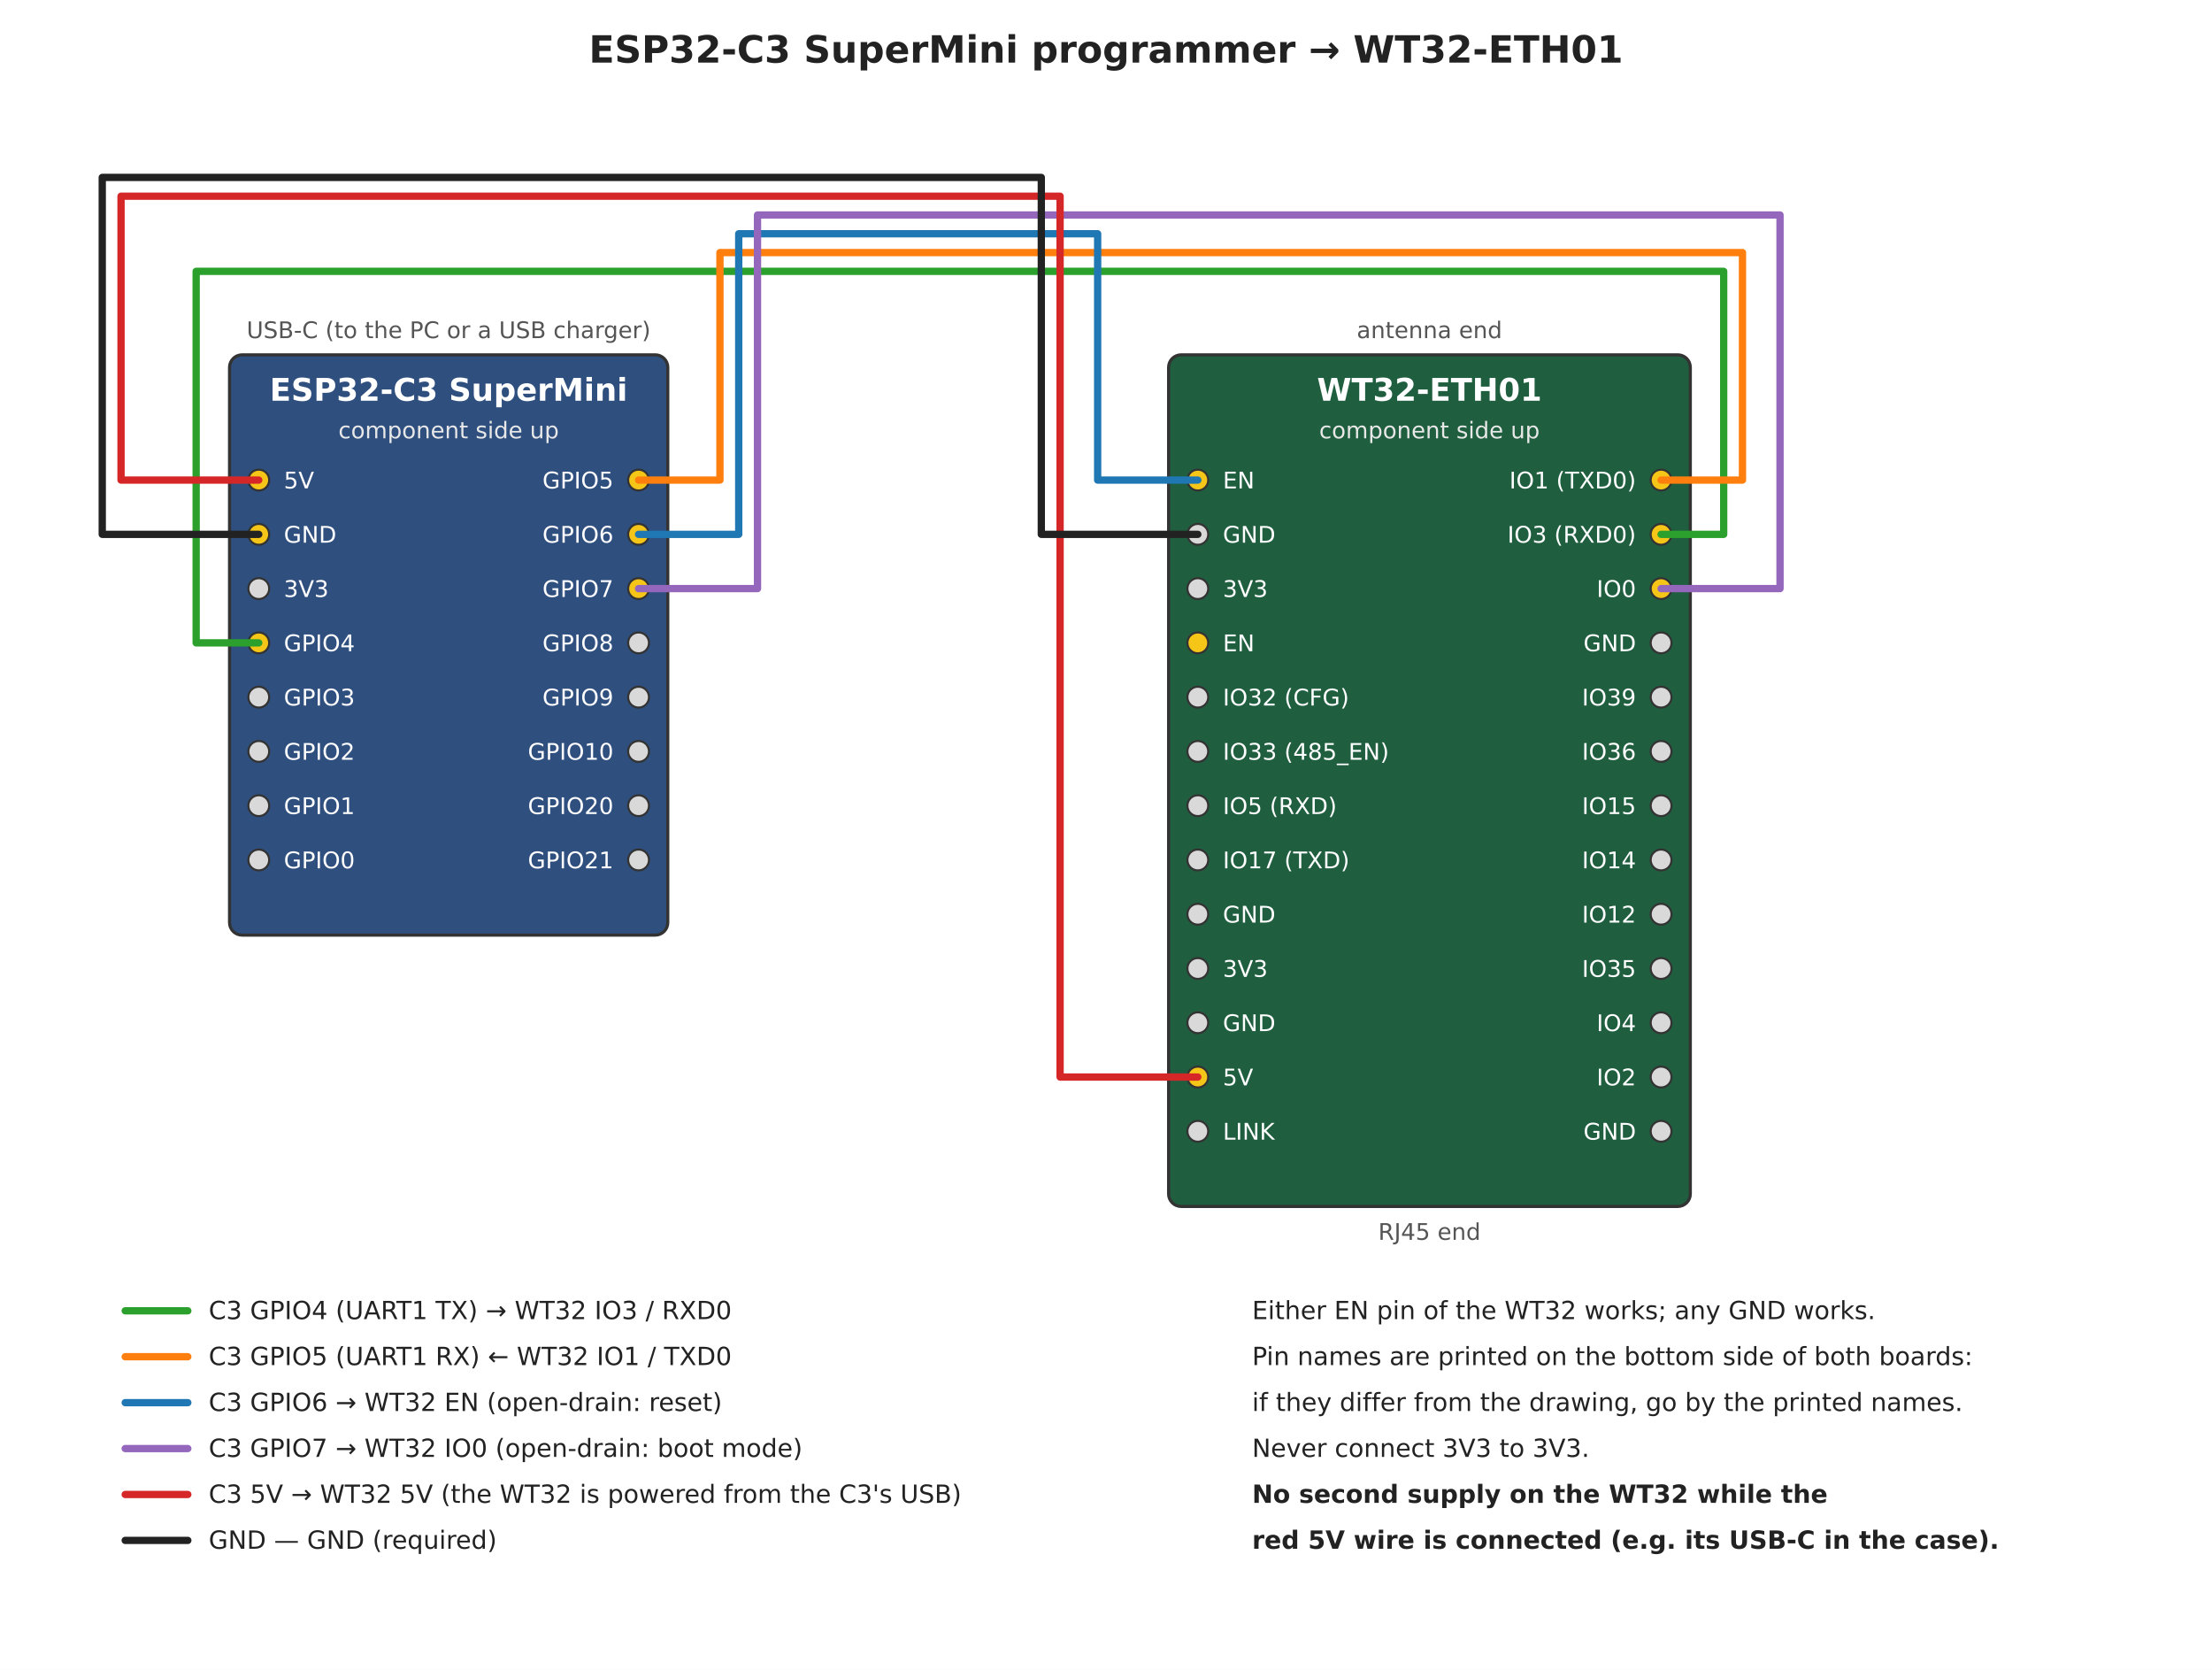
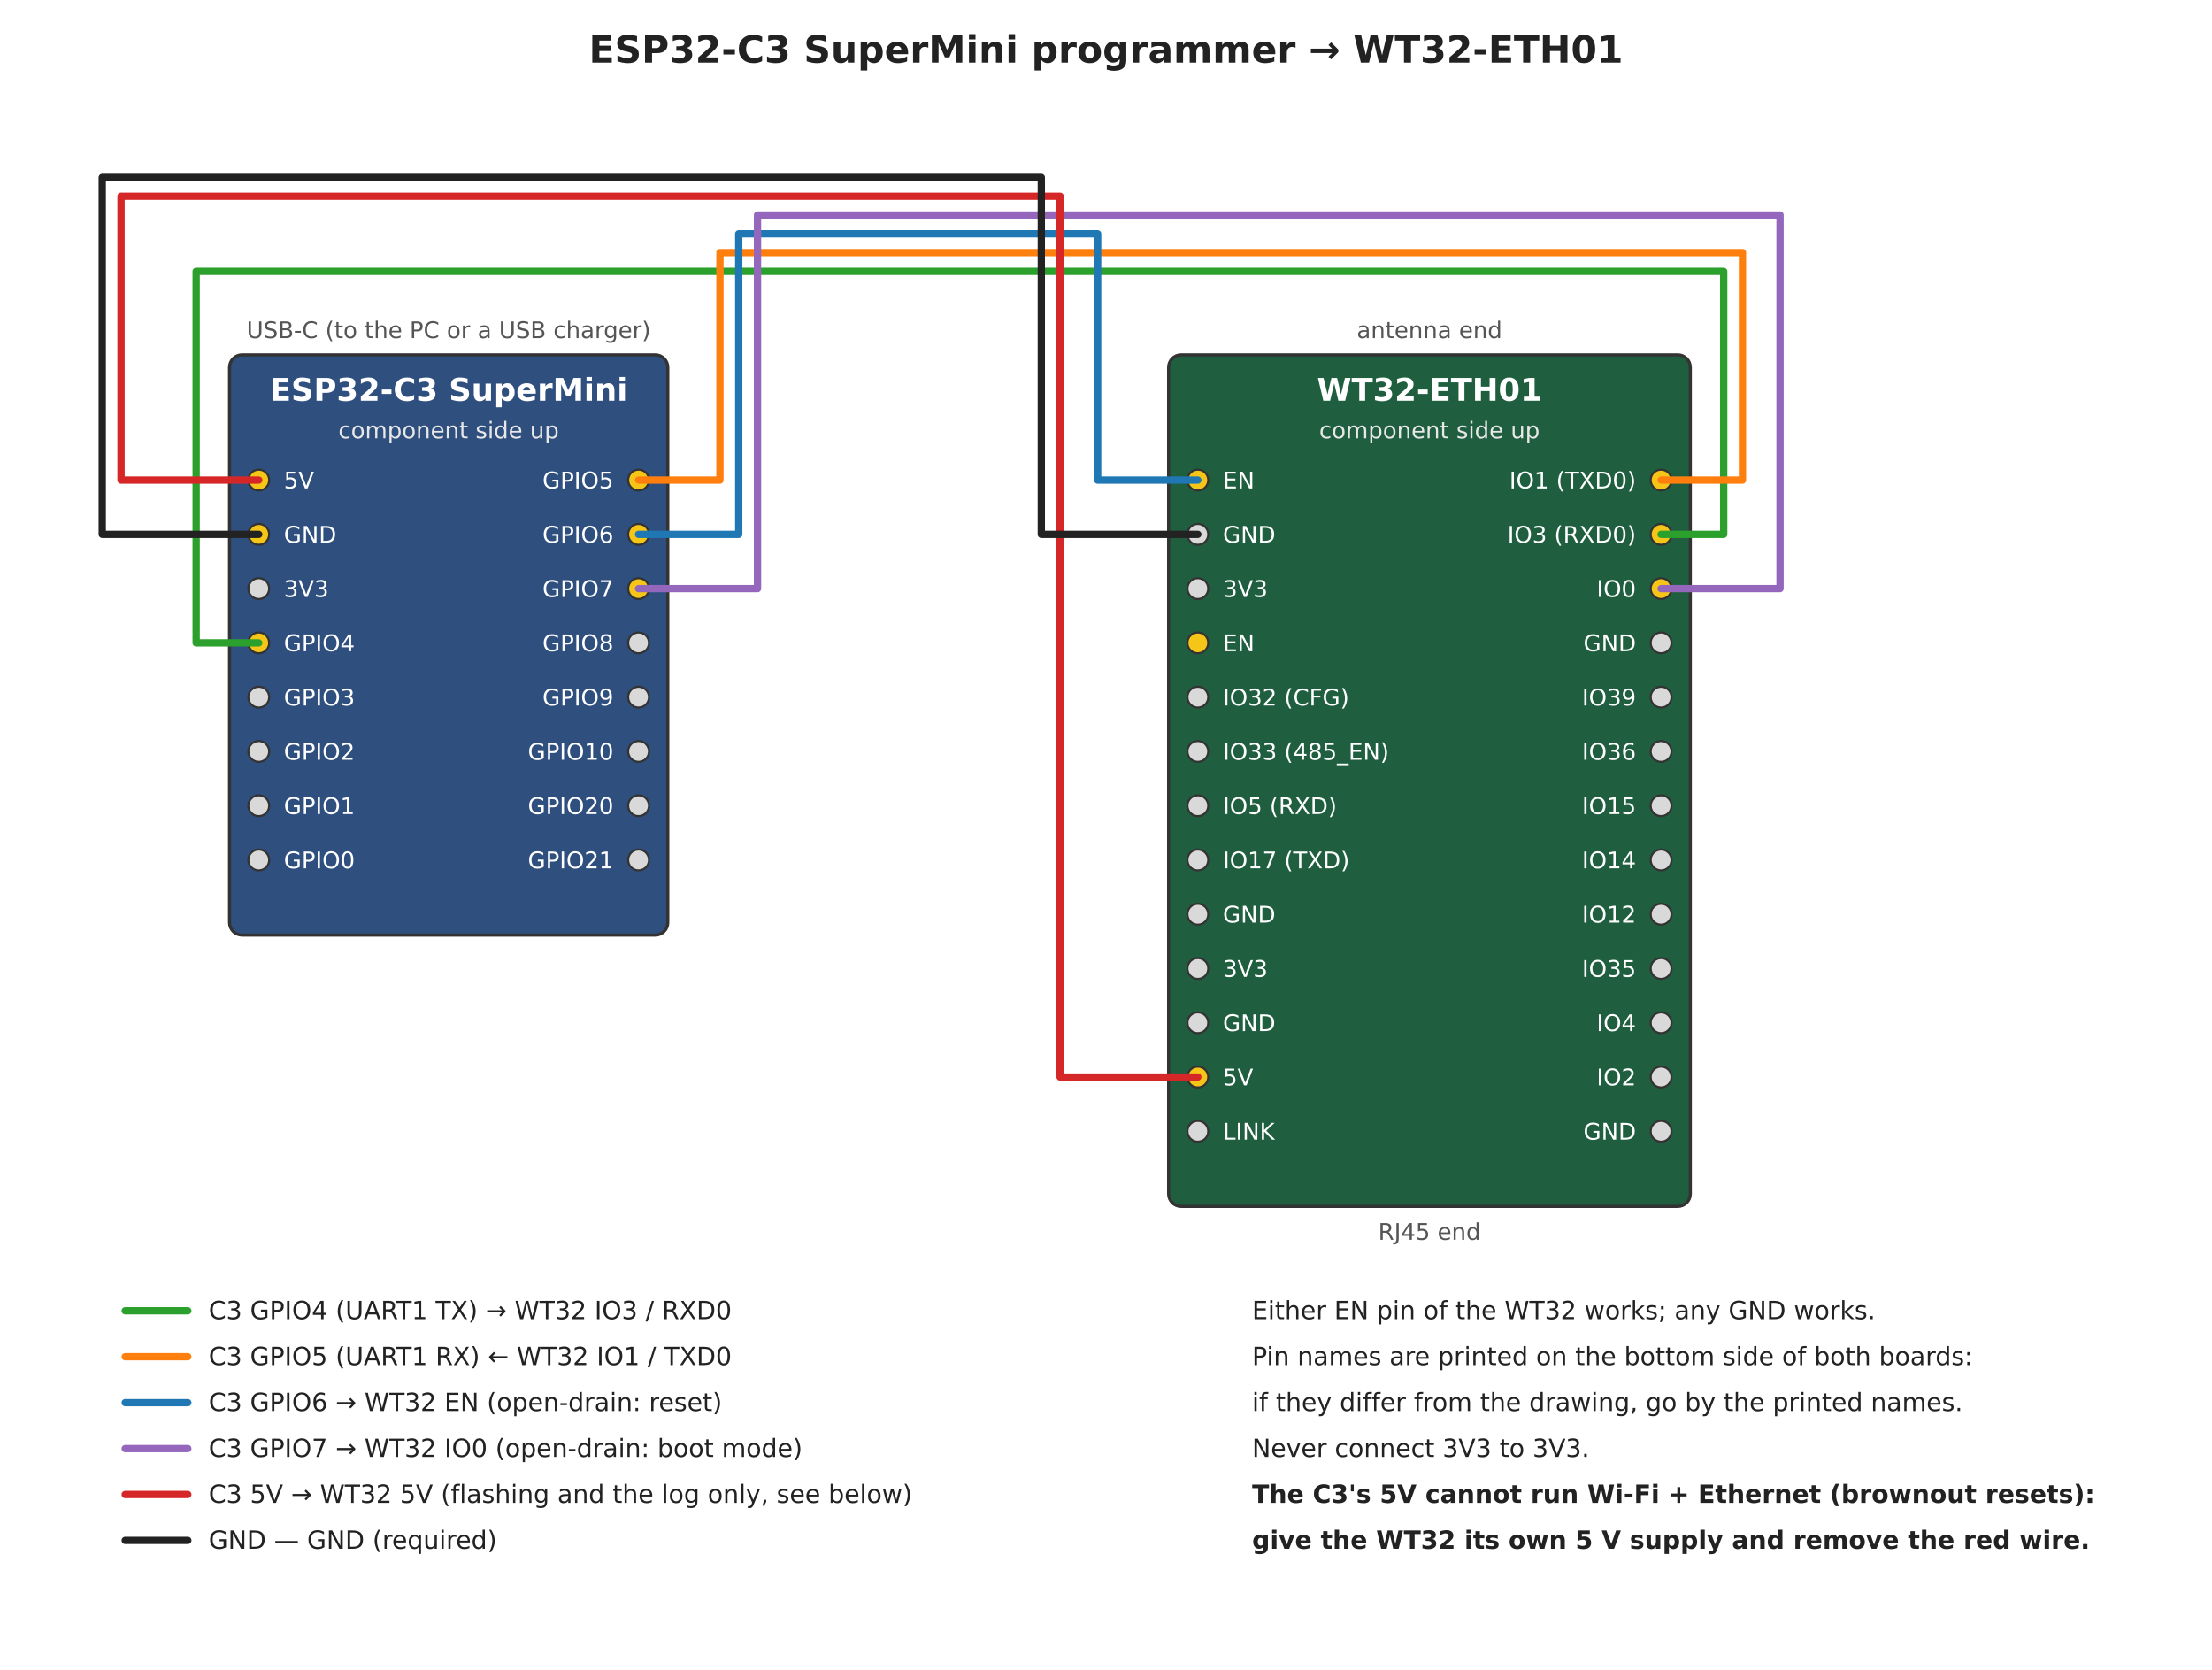
<svg xmlns="http://www.w3.org/2000/svg" width="1060" height="800" viewBox="0 0 1060 800">
  <rect width="1060" height="800" fill="#ffffff" />
  <text x="530.0" y="30.0" font-family="DejaVu Sans, Arial, sans-serif" font-size="18" text-anchor="middle" font-weight="bold" fill="#222222">ESP32-C3 SuperMini programmer → WT32-ETH01</text>
  <rect x="110.0" y="170.0" width="210.0" height="278.0" rx="6" fill="#2f4f7f" stroke="#333333" stroke-width="1.5" />
  <text x="215.0" y="192.0" font-family="DejaVu Sans, Arial, sans-serif" font-size="15" text-anchor="middle" font-weight="bold" fill="#ffffff">ESP32-C3 SuperMini</text>
  <text x="215.0" y="210.0" font-family="DejaVu Sans, Arial, sans-serif" font-size="11" text-anchor="middle" font-weight="normal" fill="#e8e8e8">component side up</text>
  <text x="215.0" y="162.0" font-family="DejaVu Sans, Arial, sans-serif" font-size="11" text-anchor="middle" font-weight="normal" fill="#555555">USB-C (to the PC or a USB charger)</text>
  <text x="215.0" y="464.0" font-family="DejaVu Sans, Arial, sans-serif" font-size="11" text-anchor="middle" font-weight="normal" fill="#555555" />
  <circle cx="124.0" cy="230.0" r="5" fill="#f5c518" stroke="#333" stroke-width="1" />
  <text x="136.0" y="234.0" font-family="DejaVu Sans, Arial, sans-serif" font-size="11" text-anchor="start" font-weight="normal" fill="#ffffff">5V</text>
  <circle cx="124.0" cy="256.0" r="5" fill="#f5c518" stroke="#333" stroke-width="1" />
  <text x="136.0" y="260.0" font-family="DejaVu Sans, Arial, sans-serif" font-size="11" text-anchor="start" font-weight="normal" fill="#ffffff">GND</text>
  <circle cx="124.0" cy="282.0" r="5" fill="#d9d9d9" stroke="#333" stroke-width="1" />
  <text x="136.0" y="286.0" font-family="DejaVu Sans, Arial, sans-serif" font-size="11" text-anchor="start" font-weight="normal" fill="#ffffff">3V3</text>
  <circle cx="124.0" cy="308.0" r="5" fill="#f5c518" stroke="#333" stroke-width="1" />
  <text x="136.0" y="312.0" font-family="DejaVu Sans, Arial, sans-serif" font-size="11" text-anchor="start" font-weight="normal" fill="#ffffff">GPIO4</text>
  <circle cx="124.0" cy="334.0" r="5" fill="#d9d9d9" stroke="#333" stroke-width="1" />
  <text x="136.0" y="338.0" font-family="DejaVu Sans, Arial, sans-serif" font-size="11" text-anchor="start" font-weight="normal" fill="#ffffff">GPIO3</text>
  <circle cx="124.0" cy="360.0" r="5" fill="#d9d9d9" stroke="#333" stroke-width="1" />
  <text x="136.0" y="364.0" font-family="DejaVu Sans, Arial, sans-serif" font-size="11" text-anchor="start" font-weight="normal" fill="#ffffff">GPIO2</text>
  <circle cx="124.0" cy="386.0" r="5" fill="#d9d9d9" stroke="#333" stroke-width="1" />
  <text x="136.0" y="390.0" font-family="DejaVu Sans, Arial, sans-serif" font-size="11" text-anchor="start" font-weight="normal" fill="#ffffff">GPIO1</text>
  <circle cx="124.0" cy="412.0" r="5" fill="#d9d9d9" stroke="#333" stroke-width="1" />
  <text x="136.0" y="416.0" font-family="DejaVu Sans, Arial, sans-serif" font-size="11" text-anchor="start" font-weight="normal" fill="#ffffff">GPIO0</text>
  <circle cx="306.0" cy="230.0" r="5" fill="#f5c518" stroke="#333" stroke-width="1" />
  <text x="294.0" y="234.0" font-family="DejaVu Sans, Arial, sans-serif" font-size="11" text-anchor="end" font-weight="normal" fill="#ffffff">GPIO5</text>
  <circle cx="306.0" cy="256.0" r="5" fill="#f5c518" stroke="#333" stroke-width="1" />
  <text x="294.0" y="260.0" font-family="DejaVu Sans, Arial, sans-serif" font-size="11" text-anchor="end" font-weight="normal" fill="#ffffff">GPIO6</text>
  <circle cx="306.0" cy="282.0" r="5" fill="#f5c518" stroke="#333" stroke-width="1" />
  <text x="294.0" y="286.0" font-family="DejaVu Sans, Arial, sans-serif" font-size="11" text-anchor="end" font-weight="normal" fill="#ffffff">GPIO7</text>
  <circle cx="306.0" cy="308.0" r="5" fill="#d9d9d9" stroke="#333" stroke-width="1" />
  <text x="294.0" y="312.0" font-family="DejaVu Sans, Arial, sans-serif" font-size="11" text-anchor="end" font-weight="normal" fill="#ffffff">GPIO8</text>
  <circle cx="306.0" cy="334.0" r="5" fill="#d9d9d9" stroke="#333" stroke-width="1" />
  <text x="294.0" y="338.0" font-family="DejaVu Sans, Arial, sans-serif" font-size="11" text-anchor="end" font-weight="normal" fill="#ffffff">GPIO9</text>
  <circle cx="306.0" cy="360.0" r="5" fill="#d9d9d9" stroke="#333" stroke-width="1" />
  <text x="294.0" y="364.0" font-family="DejaVu Sans, Arial, sans-serif" font-size="11" text-anchor="end" font-weight="normal" fill="#ffffff">GPIO10</text>
  <circle cx="306.0" cy="386.0" r="5" fill="#d9d9d9" stroke="#333" stroke-width="1" />
  <text x="294.0" y="390.0" font-family="DejaVu Sans, Arial, sans-serif" font-size="11" text-anchor="end" font-weight="normal" fill="#ffffff">GPIO20</text>
  <circle cx="306.0" cy="412.0" r="5" fill="#d9d9d9" stroke="#333" stroke-width="1" />
  <text x="294.0" y="416.0" font-family="DejaVu Sans, Arial, sans-serif" font-size="11" text-anchor="end" font-weight="normal" fill="#ffffff">GPIO21</text>
  <rect x="560.0" y="170.0" width="250.0" height="408.0" rx="6" fill="#1f5f3f" stroke="#333333" stroke-width="1.5" />
  <text x="685.0" y="192.0" font-family="DejaVu Sans, Arial, sans-serif" font-size="15" text-anchor="middle" font-weight="bold" fill="#ffffff">WT32-ETH01</text>
  <text x="685.0" y="210.0" font-family="DejaVu Sans, Arial, sans-serif" font-size="11" text-anchor="middle" font-weight="normal" fill="#e8e8e8">component side up</text>
  <text x="685.0" y="162.0" font-family="DejaVu Sans, Arial, sans-serif" font-size="11" text-anchor="middle" font-weight="normal" fill="#555555">antenna end</text>
  <text x="685.0" y="594.0" font-family="DejaVu Sans, Arial, sans-serif" font-size="11" text-anchor="middle" font-weight="normal" fill="#555555">RJ45 end</text>
  <circle cx="574.0" cy="230.0" r="5" fill="#f5c518" stroke="#333" stroke-width="1" />
  <text x="586.0" y="234.0" font-family="DejaVu Sans, Arial, sans-serif" font-size="11" text-anchor="start" font-weight="normal" fill="#ffffff">EN</text>
  <circle cx="574.0" cy="256.0" r="5" fill="#d9d9d9" stroke="#333" stroke-width="1" />
  <text x="586.0" y="260.0" font-family="DejaVu Sans, Arial, sans-serif" font-size="11" text-anchor="start" font-weight="normal" fill="#ffffff">GND</text>
  <circle cx="574.0" cy="282.0" r="5" fill="#d9d9d9" stroke="#333" stroke-width="1" />
  <text x="586.0" y="286.0" font-family="DejaVu Sans, Arial, sans-serif" font-size="11" text-anchor="start" font-weight="normal" fill="#ffffff">3V3</text>
  <circle cx="574.0" cy="308.0" r="5" fill="#f5c518" stroke="#333" stroke-width="1" />
  <text x="586.0" y="312.0" font-family="DejaVu Sans, Arial, sans-serif" font-size="11" text-anchor="start" font-weight="normal" fill="#ffffff">EN</text>
  <circle cx="574.0" cy="334.0" r="5" fill="#d9d9d9" stroke="#333" stroke-width="1" />
  <text x="586.0" y="338.0" font-family="DejaVu Sans, Arial, sans-serif" font-size="11" text-anchor="start" font-weight="normal" fill="#ffffff">IO32 (CFG)</text>
  <circle cx="574.0" cy="360.0" r="5" fill="#d9d9d9" stroke="#333" stroke-width="1" />
  <text x="586.0" y="364.0" font-family="DejaVu Sans, Arial, sans-serif" font-size="11" text-anchor="start" font-weight="normal" fill="#ffffff">IO33 (485_EN)</text>
  <circle cx="574.0" cy="386.0" r="5" fill="#d9d9d9" stroke="#333" stroke-width="1" />
  <text x="586.0" y="390.0" font-family="DejaVu Sans, Arial, sans-serif" font-size="11" text-anchor="start" font-weight="normal" fill="#ffffff">IO5 (RXD)</text>
  <circle cx="574.0" cy="412.0" r="5" fill="#d9d9d9" stroke="#333" stroke-width="1" />
  <text x="586.0" y="416.0" font-family="DejaVu Sans, Arial, sans-serif" font-size="11" text-anchor="start" font-weight="normal" fill="#ffffff">IO17 (TXD)</text>
  <circle cx="574.0" cy="438.0" r="5" fill="#d9d9d9" stroke="#333" stroke-width="1" />
  <text x="586.0" y="442.0" font-family="DejaVu Sans, Arial, sans-serif" font-size="11" text-anchor="start" font-weight="normal" fill="#ffffff">GND</text>
  <circle cx="574.0" cy="464.0" r="5" fill="#d9d9d9" stroke="#333" stroke-width="1" />
  <text x="586.0" y="468.0" font-family="DejaVu Sans, Arial, sans-serif" font-size="11" text-anchor="start" font-weight="normal" fill="#ffffff">3V3</text>
  <circle cx="574.0" cy="490.0" r="5" fill="#d9d9d9" stroke="#333" stroke-width="1" />
  <text x="586.0" y="494.0" font-family="DejaVu Sans, Arial, sans-serif" font-size="11" text-anchor="start" font-weight="normal" fill="#ffffff">GND</text>
  <circle cx="574.0" cy="516.0" r="5" fill="#f5c518" stroke="#333" stroke-width="1" />
  <text x="586.0" y="520.0" font-family="DejaVu Sans, Arial, sans-serif" font-size="11" text-anchor="start" font-weight="normal" fill="#ffffff">5V</text>
  <circle cx="574.0" cy="542.0" r="5" fill="#d9d9d9" stroke="#333" stroke-width="1" />
  <text x="586.0" y="546.0" font-family="DejaVu Sans, Arial, sans-serif" font-size="11" text-anchor="start" font-weight="normal" fill="#ffffff">LINK</text>
  <circle cx="796.0" cy="230.0" r="5" fill="#f5c518" stroke="#333" stroke-width="1" />
  <text x="784.0" y="234.0" font-family="DejaVu Sans, Arial, sans-serif" font-size="11" text-anchor="end" font-weight="normal" fill="#ffffff">IO1 (TXD0)</text>
  <circle cx="796.0" cy="256.0" r="5" fill="#f5c518" stroke="#333" stroke-width="1" />
  <text x="784.0" y="260.0" font-family="DejaVu Sans, Arial, sans-serif" font-size="11" text-anchor="end" font-weight="normal" fill="#ffffff">IO3 (RXD0)</text>
  <circle cx="796.0" cy="282.0" r="5" fill="#f5c518" stroke="#333" stroke-width="1" />
  <text x="784.0" y="286.0" font-family="DejaVu Sans, Arial, sans-serif" font-size="11" text-anchor="end" font-weight="normal" fill="#ffffff">IO0</text>
  <circle cx="796.0" cy="308.0" r="5" fill="#d9d9d9" stroke="#333" stroke-width="1" />
  <text x="784.0" y="312.0" font-family="DejaVu Sans, Arial, sans-serif" font-size="11" text-anchor="end" font-weight="normal" fill="#ffffff">GND</text>
  <circle cx="796.0" cy="334.0" r="5" fill="#d9d9d9" stroke="#333" stroke-width="1" />
  <text x="784.0" y="338.0" font-family="DejaVu Sans, Arial, sans-serif" font-size="11" text-anchor="end" font-weight="normal" fill="#ffffff">IO39</text>
  <circle cx="796.0" cy="360.0" r="5" fill="#d9d9d9" stroke="#333" stroke-width="1" />
  <text x="784.0" y="364.0" font-family="DejaVu Sans, Arial, sans-serif" font-size="11" text-anchor="end" font-weight="normal" fill="#ffffff">IO36</text>
  <circle cx="796.0" cy="386.0" r="5" fill="#d9d9d9" stroke="#333" stroke-width="1" />
  <text x="784.0" y="390.0" font-family="DejaVu Sans, Arial, sans-serif" font-size="11" text-anchor="end" font-weight="normal" fill="#ffffff">IO15</text>
  <circle cx="796.0" cy="412.0" r="5" fill="#d9d9d9" stroke="#333" stroke-width="1" />
  <text x="784.0" y="416.0" font-family="DejaVu Sans, Arial, sans-serif" font-size="11" text-anchor="end" font-weight="normal" fill="#ffffff">IO14</text>
  <circle cx="796.0" cy="438.0" r="5" fill="#d9d9d9" stroke="#333" stroke-width="1" />
  <text x="784.0" y="442.0" font-family="DejaVu Sans, Arial, sans-serif" font-size="11" text-anchor="end" font-weight="normal" fill="#ffffff">IO12</text>
  <circle cx="796.0" cy="464.0" r="5" fill="#d9d9d9" stroke="#333" stroke-width="1" />
  <text x="784.0" y="468.0" font-family="DejaVu Sans, Arial, sans-serif" font-size="11" text-anchor="end" font-weight="normal" fill="#ffffff">IO35</text>
  <circle cx="796.0" cy="490.0" r="5" fill="#d9d9d9" stroke="#333" stroke-width="1" />
  <text x="784.0" y="494.0" font-family="DejaVu Sans, Arial, sans-serif" font-size="11" text-anchor="end" font-weight="normal" fill="#ffffff">IO4</text>
  <circle cx="796.0" cy="516.0" r="5" fill="#d9d9d9" stroke="#333" stroke-width="1" />
  <text x="784.0" y="520.0" font-family="DejaVu Sans, Arial, sans-serif" font-size="11" text-anchor="end" font-weight="normal" fill="#ffffff">IO2</text>
  <circle cx="796.0" cy="542.0" r="5" fill="#d9d9d9" stroke="#333" stroke-width="1" />
  <text x="784.0" y="546.0" font-family="DejaVu Sans, Arial, sans-serif" font-size="11" text-anchor="end" font-weight="normal" fill="#ffffff">GND</text>
  <path d="M124.0 308.0 L94.0 308.0 L94.0 130.0 L826.0 130.0 L826.0 256.0 L796.0 256.0" fill="none" stroke="#2ca02c" stroke-width="3.5" stroke-linejoin="round" stroke-linecap="round" />
  <path d="M306.0 230.0 L345.0 230.0 L345.0 121.0 L835.0 121.0 L835.0 230.0 L796.0 230.0" fill="none" stroke="#ff7f0e" stroke-width="3.5" stroke-linejoin="round" stroke-linecap="round" />
  <path d="M306.0 256.0 L354.0 256.0 L354.0 112.0 L526.0 112.0 L526.0 230.0 L574.0 230.0" fill="none" stroke="#1f77b4" stroke-width="3.5" stroke-linejoin="round" stroke-linecap="round" />
  <path d="M306.0 282.0 L363.0 282.0 L363.0 103.0 L853.0 103.0 L853.0 282.0 L796.0 282.0" fill="none" stroke="#9467bd" stroke-width="3.5" stroke-linejoin="round" stroke-linecap="round" />
  <path d="M124.0 230.0 L58.0 230.0 L58.0 94.0 L508.0 94.0 L508.0 516.0 L574.0 516.0" fill="none" stroke="#d62728" stroke-width="3.5" stroke-linejoin="round" stroke-linecap="round" />
  <path d="M124.0 256.0 L49.0 256.0 L49.0 85.0 L499.0 85.0 L499.0 256.0 L574.0 256.0" fill="none" stroke="#222222" stroke-width="3.5" stroke-linejoin="round" stroke-linecap="round" />
  <path d="M60.0 628.0 L90.0 628.0" fill="none" stroke="#2ca02c" stroke-width="3.5" stroke-linejoin="round" stroke-linecap="round" />
  <text x="100.0" y="632.0" font-family="DejaVu Sans, Arial, sans-serif" font-size="12" text-anchor="start" font-weight="normal" fill="#222222">C3 GPIO4 (UART1 TX)  →  WT32 IO3 / RXD0</text>
  <path d="M60.0 650.0 L90.0 650.0" fill="none" stroke="#ff7f0e" stroke-width="3.5" stroke-linejoin="round" stroke-linecap="round" />
  <text x="100.0" y="654.0" font-family="DejaVu Sans, Arial, sans-serif" font-size="12" text-anchor="start" font-weight="normal" fill="#222222">C3 GPIO5 (UART1 RX)  ←  WT32 IO1 / TXD0</text>
  <path d="M60.0 672.0 L90.0 672.0" fill="none" stroke="#1f77b4" stroke-width="3.5" stroke-linejoin="round" stroke-linecap="round" />
  <text x="100.0" y="676.0" font-family="DejaVu Sans, Arial, sans-serif" font-size="12" text-anchor="start" font-weight="normal" fill="#222222">C3 GPIO6  →  WT32 EN      (open-drain: reset)</text>
  <path d="M60.0 694.0 L90.0 694.0" fill="none" stroke="#9467bd" stroke-width="3.5" stroke-linejoin="round" stroke-linecap="round" />
  <text x="100.0" y="698.0" font-family="DejaVu Sans, Arial, sans-serif" font-size="12" text-anchor="start" font-weight="normal" fill="#222222">C3 GPIO7  →  WT32 IO0     (open-drain: boot mode)</text>
  <path d="M60.0 716.0 L90.0 716.0" fill="none" stroke="#d62728" stroke-width="3.5" stroke-linejoin="round" stroke-linecap="round" />
-   <text x="100.0" y="720.0" font-family="DejaVu Sans, Arial, sans-serif" font-size="12" text-anchor="start" font-weight="normal" fill="#222222">C3 5V  →  WT32 5V   (the WT32 is powered from the C3's USB)</text>
+   <text x="100.0" y="720.0" font-family="DejaVu Sans, Arial, sans-serif" font-size="12" text-anchor="start" font-weight="normal" fill="#222222">C3 5V  →  WT32 5V   (flashing and the log only, see below)</text>
  <path d="M60.0 738.0 L90.0 738.0" fill="none" stroke="#222222" stroke-width="3.5" stroke-linejoin="round" stroke-linecap="round" />
  <text x="100.0" y="742.0" font-family="DejaVu Sans, Arial, sans-serif" font-size="12" text-anchor="start" font-weight="normal" fill="#222222">GND  —  GND   (required)</text>
  <text x="600.0" y="632.0" font-family="DejaVu Sans, Arial, sans-serif" font-size="12" text-anchor="start" font-weight="normal" fill="#222222">Either EN pin of the WT32 works; any GND works.</text>
  <text x="600.0" y="654.0" font-family="DejaVu Sans, Arial, sans-serif" font-size="12" text-anchor="start" font-weight="normal" fill="#222222">Pin names are printed on the bottom side of both boards:</text>
  <text x="600.0" y="676.0" font-family="DejaVu Sans, Arial, sans-serif" font-size="12" text-anchor="start" font-weight="normal" fill="#222222">if they differ from the drawing, go by the printed names.</text>
  <text x="600.0" y="698.0" font-family="DejaVu Sans, Arial, sans-serif" font-size="12" text-anchor="start" font-weight="normal" fill="#222222">Never connect 3V3 to 3V3.</text>
-   <text x="600.0" y="720.0" font-family="DejaVu Sans, Arial, sans-serif" font-size="12" text-anchor="start" font-weight="bold" fill="#222222">No second supply on the WT32 while the</text>
-   <text x="600.0" y="742.0" font-family="DejaVu Sans, Arial, sans-serif" font-size="12" text-anchor="start" font-weight="bold" fill="#222222">red 5V wire is connected (e.g. its USB-C in the case).</text>
+   <text x="600.0" y="720.0" font-family="DejaVu Sans, Arial, sans-serif" font-size="12" text-anchor="start" font-weight="bold" fill="#222222">The C3's 5V cannot run Wi-Fi + Ethernet (brownout resets):</text>
+   <text x="600.0" y="742.0" font-family="DejaVu Sans, Arial, sans-serif" font-size="12" text-anchor="start" font-weight="bold" fill="#222222">give the WT32 its own 5 V supply and remove the red wire.</text>
</svg>
